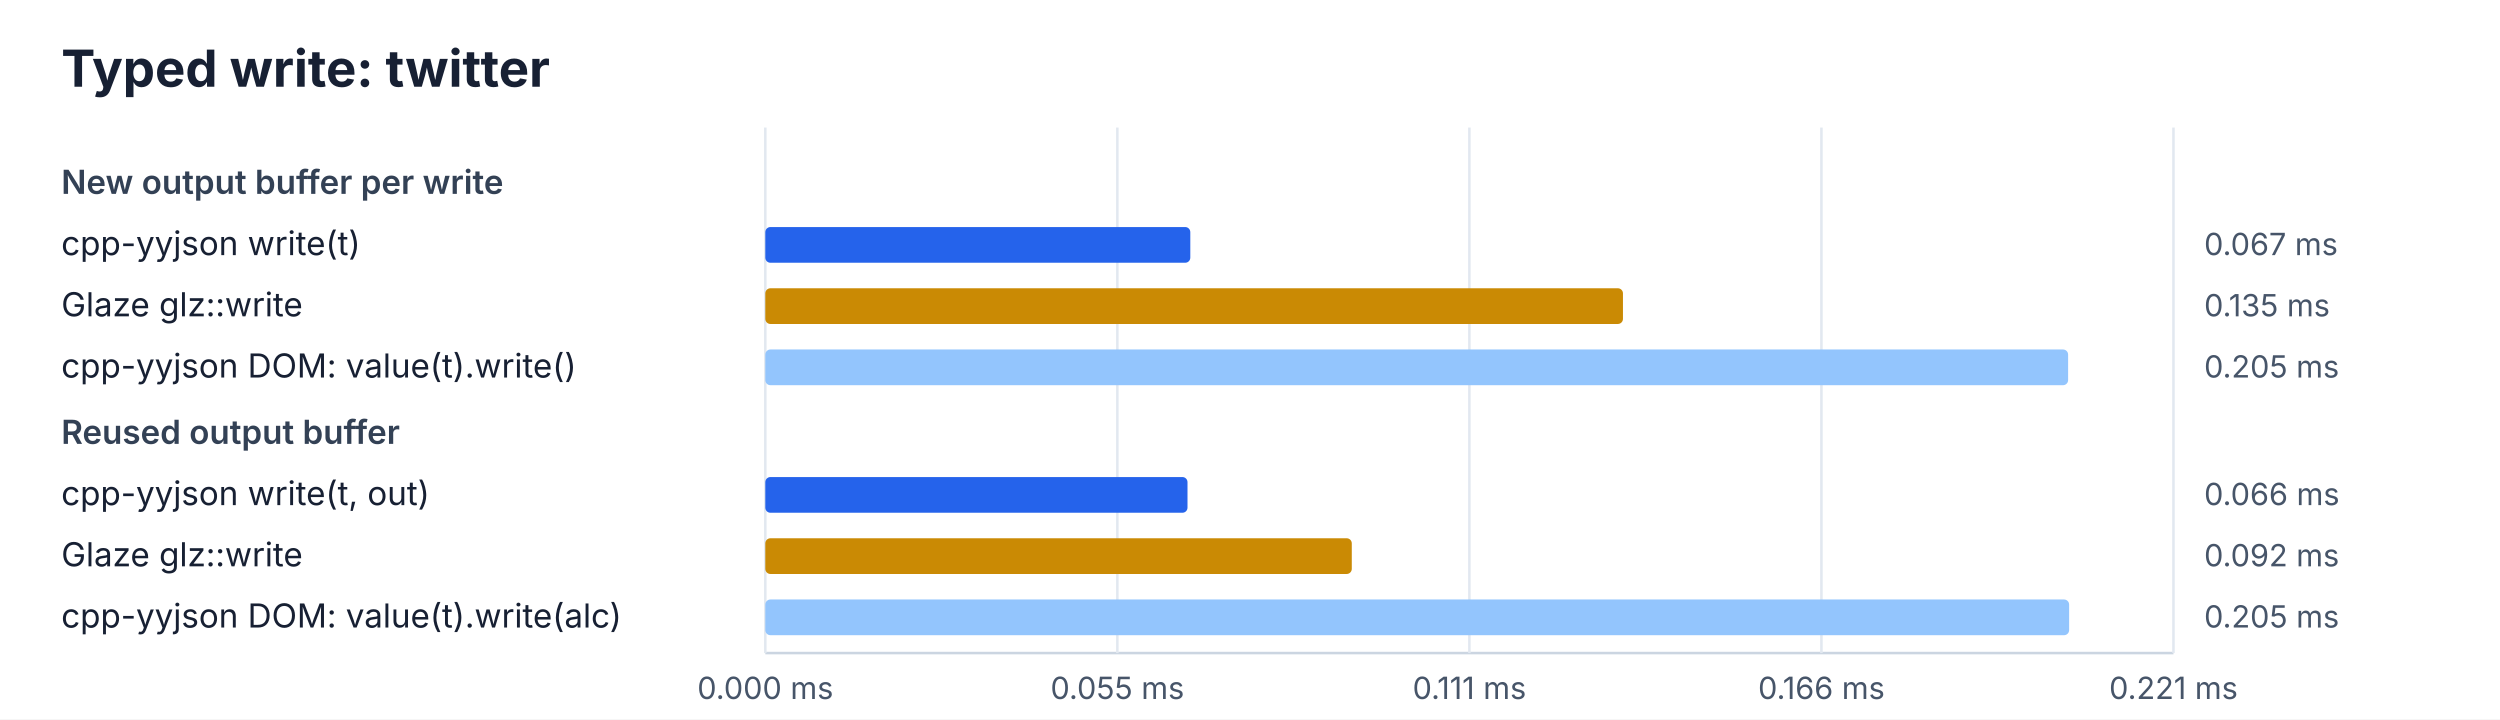
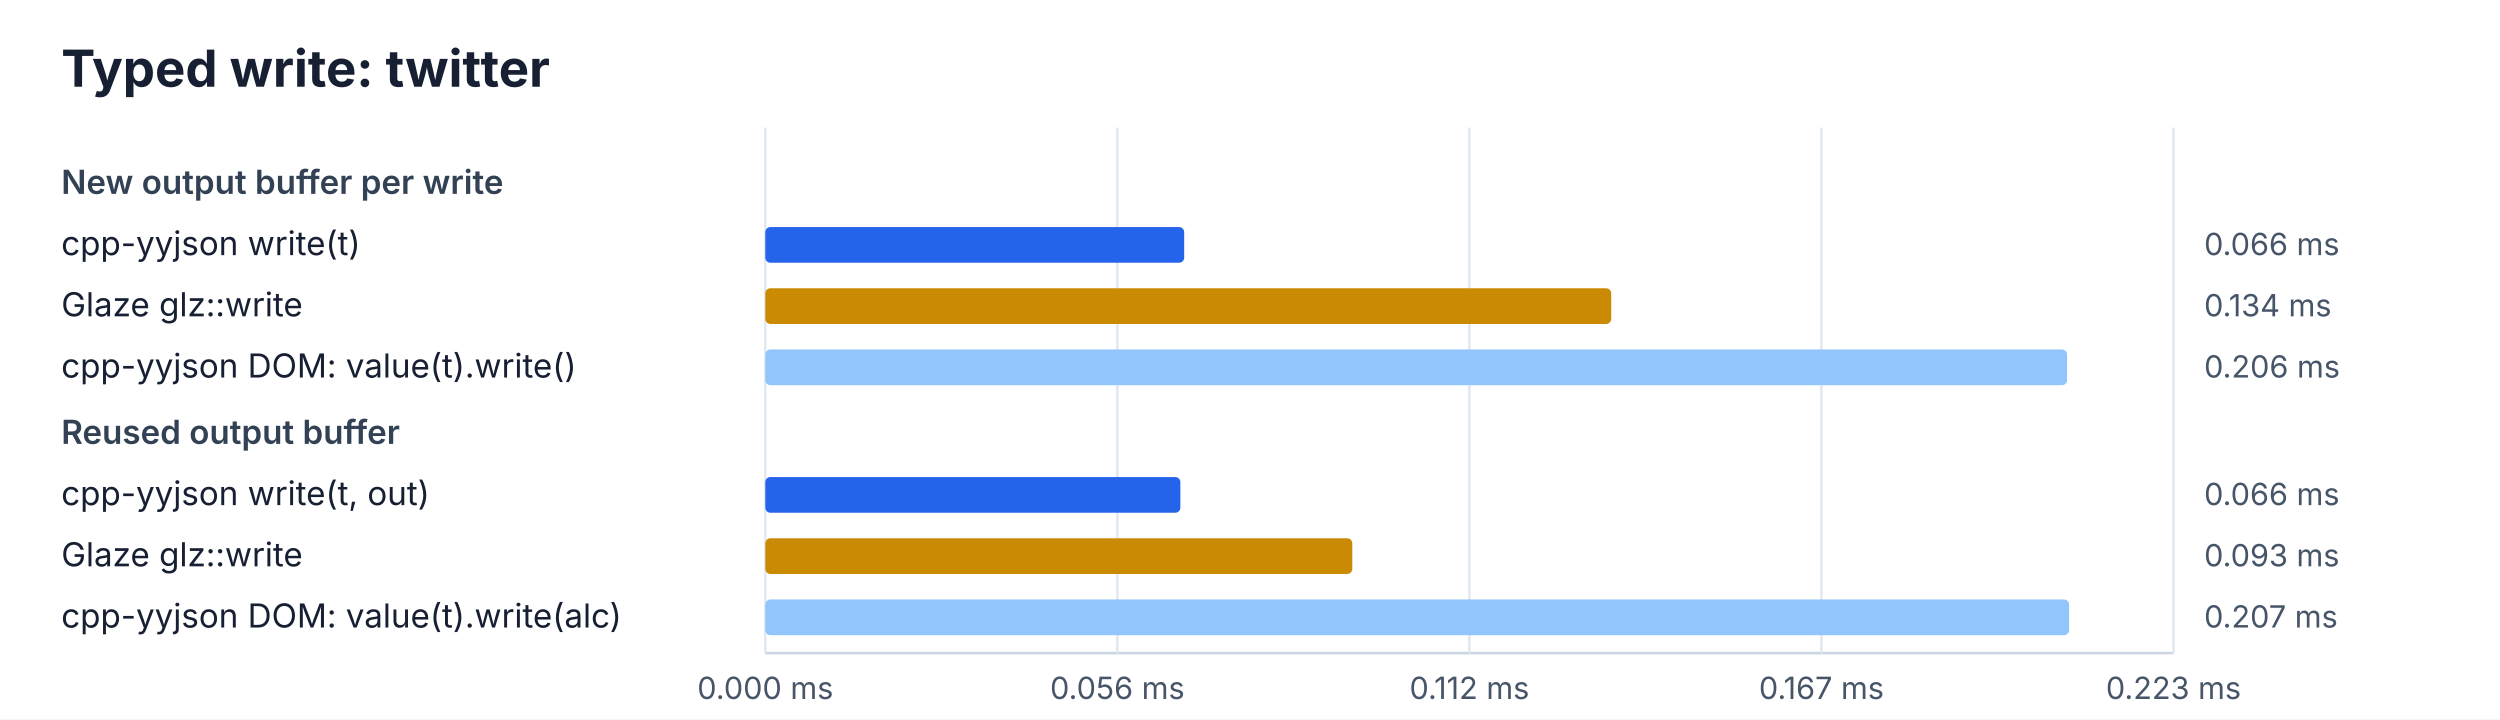
<svg xmlns="http://www.w3.org/2000/svg" width="980" height="282" viewBox="0 0 980 282">
  <rect width="100%" height="100%" fill="#ffffff" />
  <style>text{font-family:ui-sans-serif,system-ui,-apple-system,BlinkMacSystemFont,"Segoe UI",sans-serif;fill:#172033}.title{font-size:20px;font-weight:700}.heading{font-size:13px;font-weight:600;fill:#334155}.label{font-size:13px}.value{font-size:12px;fill:#475569}.axis{stroke:#cbd5e1;stroke-width:1}.grid{stroke:#e2e8f0;stroke-width:1}</style>
  <text x="24" y="34" class="title">Typed write: twitter</text>
  <line x1="300" y1="256" x2="852" y2="256" class="axis" />
  <line x1="300.0" y1="50" x2="300.0" y2="256" class="grid" />
  <text x="300.0" y="274" class="value" text-anchor="middle">0.000 ms</text>
  <line x1="438.0" y1="50" x2="438.0" y2="256" class="grid" />
-   <text x="438.0" y="274" class="value" text-anchor="middle">0.055 ms</text>
+   <text x="438.0" y="274" class="value" text-anchor="middle">0.056 ms</text>
  <line x1="576.0" y1="50" x2="576.0" y2="256" class="grid" />
-   <text x="576.0" y="274" class="value" text-anchor="middle">0.111 ms</text>
+   <text x="576.0" y="274" class="value" text-anchor="middle">0.112 ms</text>
  <line x1="714.0" y1="50" x2="714.0" y2="256" class="grid" />
-   <text x="714.0" y="274" class="value" text-anchor="middle">0.166 ms</text>
+   <text x="714.0" y="274" class="value" text-anchor="middle">0.167 ms</text>
  <line x1="852.0" y1="50" x2="852.0" y2="256" class="grid" />
-   <text x="852.0" y="274" class="value" text-anchor="middle">0.221 ms</text>
+   <text x="852.0" y="274" class="value" text-anchor="middle">0.223 ms</text>
  <text x="24" y="76" class="heading">New output buffer per write</text>
  <text x="24" y="100" class="label">cpp-yyjson write(t)</text>
-   <rect x="300" y="89" width="166.6" height="14" rx="2" fill="#2563eb" />
-   <text x="864" y="100" class="value">0.067 ms</text>
+   <rect x="300" y="89" width="164.2" height="14" rx="2" fill="#2563eb" />
+   <text x="864" y="100" class="value">0.066 ms</text>
  <text x="24" y="124" class="label">Glaze glz::write</text>
-   <rect x="300" y="113" width="336.2" height="14" rx="2" fill="#ca8a04" />
-   <text x="864" y="124" class="value">0.135 ms</text>
+   <rect x="300" y="113" width="331.6" height="14" rx="2" fill="#ca8a04" />
+   <text x="864" y="124" class="value">0.134 ms</text>
  <text x="24" y="148" class="label">cpp-yyjson DOM: value(t).write()</text>
-   <rect x="300" y="137" width="510.7" height="14" rx="2" fill="#93c5fd" />
-   <text x="864" y="148" class="value">0.205 ms</text>
+   <rect x="300" y="137" width="510.3" height="14" rx="2" fill="#93c5fd" />
+   <text x="864" y="148" class="value">0.206 ms</text>
  <text x="24" y="174" class="heading">Reused output buffer</text>
  <text x="24" y="198" class="label">cpp-yyjson write(t, out)</text>
-   <rect x="300" y="187" width="165.5" height="14" rx="2" fill="#2563eb" />
+   <rect x="300" y="187" width="162.7" height="14" rx="2" fill="#2563eb" />
  <text x="864" y="198" class="value">0.066 ms</text>
  <text x="24" y="222" class="label">Glaze glz::write</text>
-   <rect x="300" y="211" width="229.9" height="14" rx="2" fill="#ca8a04" />
-   <text x="864" y="222" class="value">0.092 ms</text>
+   <rect x="300" y="211" width="230.1" height="14" rx="2" fill="#ca8a04" />
+   <text x="864" y="222" class="value">0.093 ms</text>
  <text x="24" y="246" class="label">cpp-yyjson DOM: value(t).write(alc)</text>
  <rect x="300" y="235" width="511.1" height="14" rx="2" fill="#93c5fd" />
-   <text x="864" y="246" class="value">0.205 ms</text>
+   <text x="864" y="246" class="value">0.207 ms</text>
</svg>
